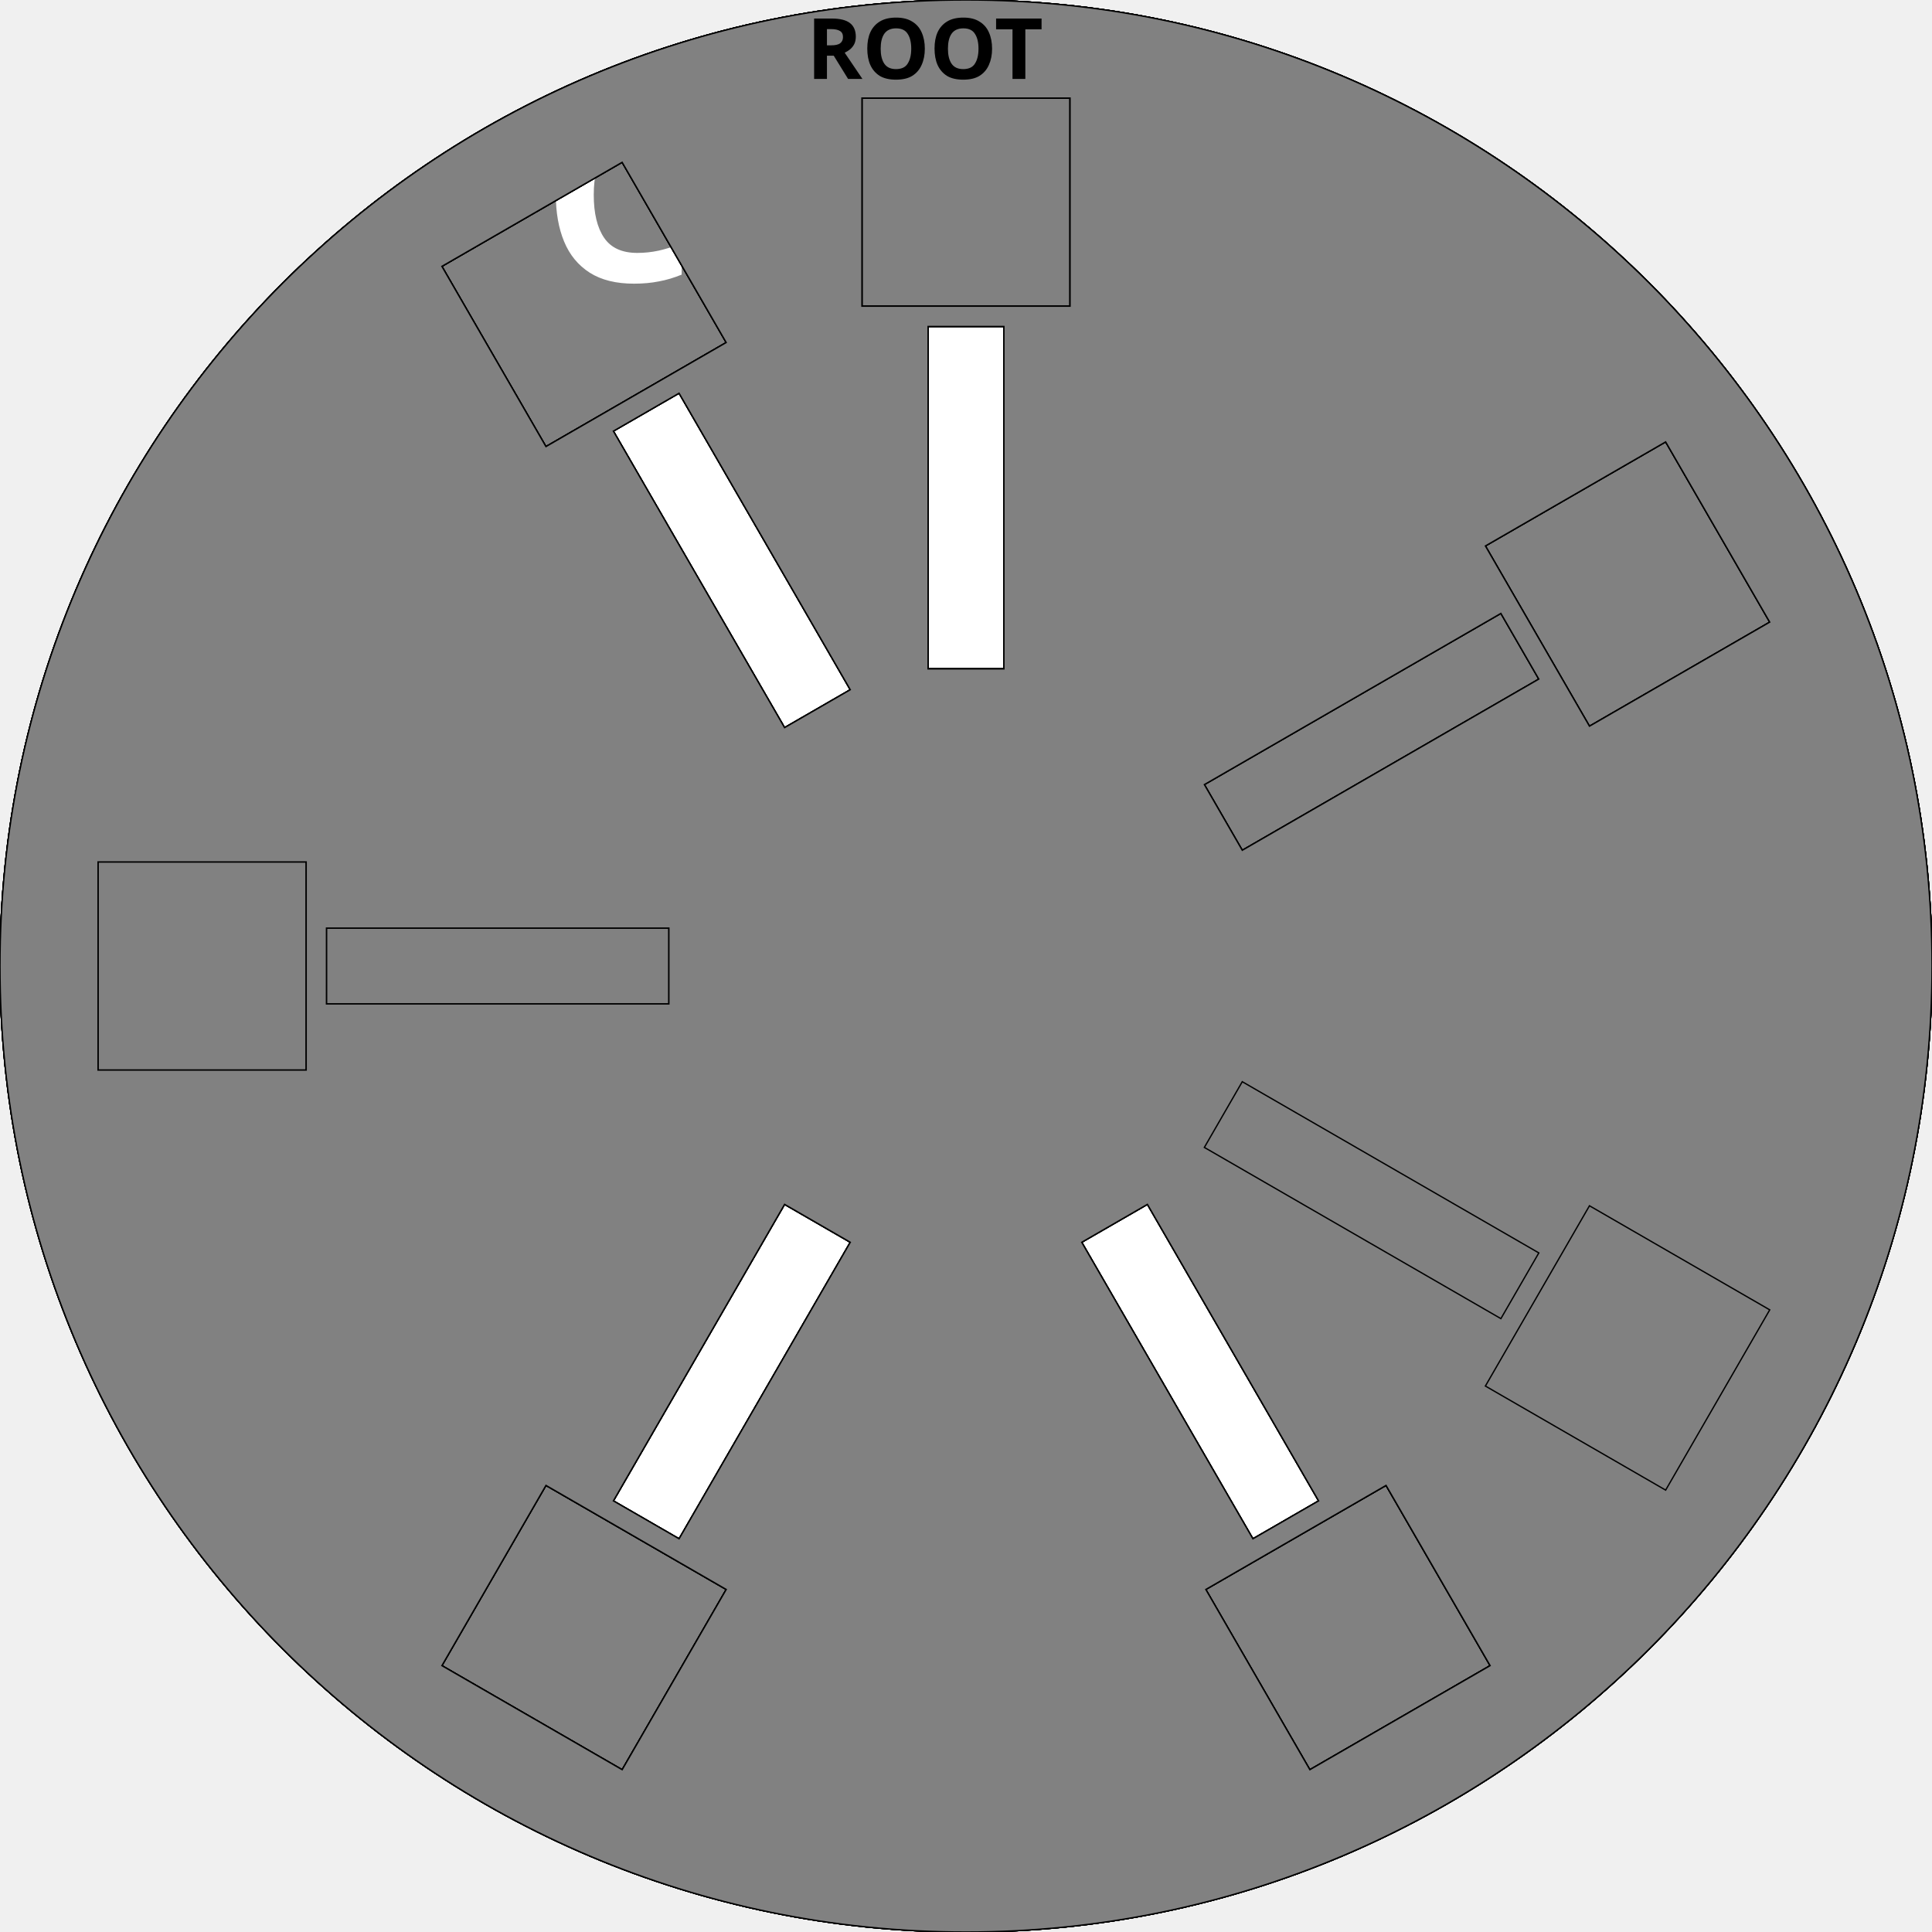
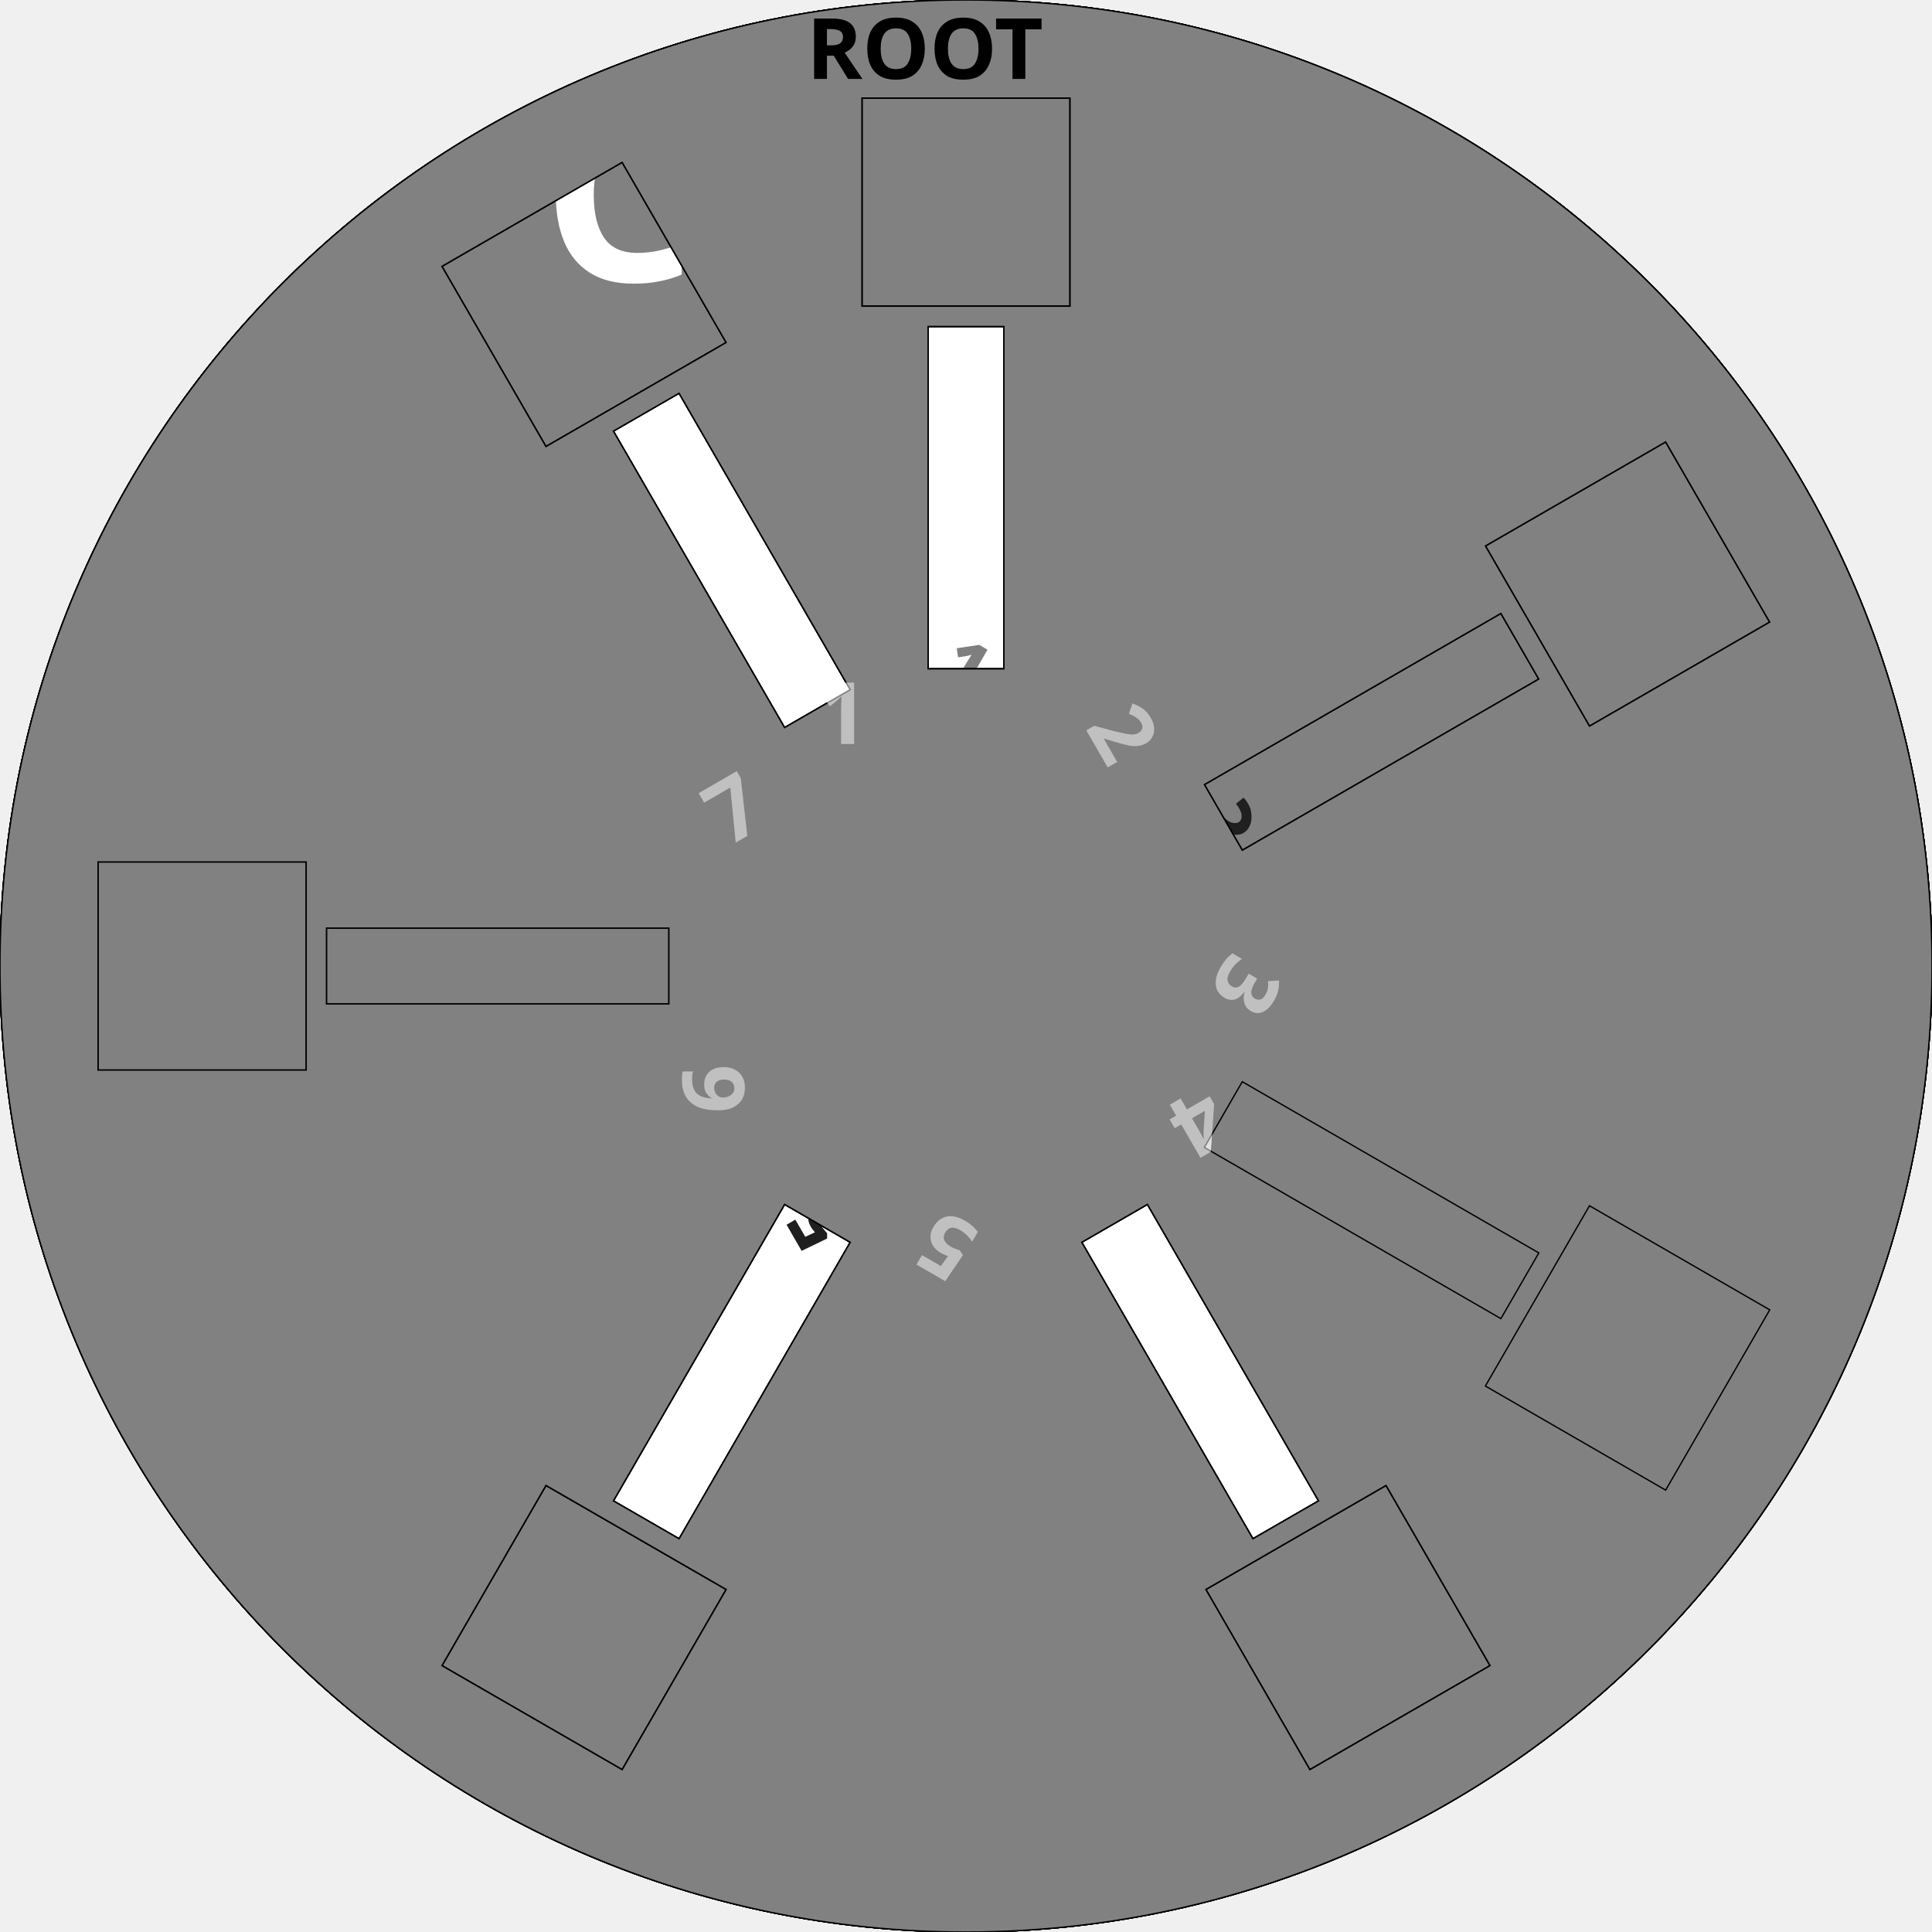
<svg xmlns="http://www.w3.org/2000/svg" width="158.75mm" height="158.75mm" viewBox="0 0 160 160" version="1.1" id="svg1">
  <defs id="defs1" />
  <g id="noteCircle" transform="translate(80, 80)" style="display:inline">
    <g id="noteCircle_base" style="display:inline">
      <circle id="circle1" cx="0" cy="0" r="80" style="fill:#818181;fill-opacity:1;stroke:#000000;stroke-width:0.11" />
      <g id="note_names">
        <g id="note1">
          <rect style="fill:#ffffff;fill-opacity:1;stroke:#ffffff;stroke-width:0.1;stroke-opacity:1" id="rect1" width="6.283" height="28.358" x="-3.142" y="-52.964" />
          <text xml:space="preserve" style="font-weight:bold;font-size:20px;line-height:10px;font-family:'Book Antiqua';text-align:center;text-anchor:middle;opacity:1;fill:#ffffff;fill-opacity:1;stroke-width:0.3" x="-0.118" y="-56.714" id="text1">
            <tspan id="tspan3" style="font-style:normal;font-variant:normal;font-weight:bold;font-stretch:normal;font-size:20.161px;font-family:'Book Antiqua';-inkscape-font-specification:'Book Antiqua, Bold';font-variant-ligatures:none;font-variant-caps:normal;font-variant-numeric:normal;font-variant-east-asian:normal;fill:#ffffff;fill-opacity:1;stroke-width:0.265;stroke-dasharray:none" x="-0.118" y="-56.714">C</tspan>
          </text>
        </g>
        <g id="note2" transform="rotate(30)">
          <rect style="fill:#000000;fill-opacity:1;stroke:#000000;stroke-width:0.1;stroke-opacity:1" id="rect2" width="6.283" height="28.358" x="-3.142" y="-52.964" />
          <text xml:space="preserve" style="font-weight:bold;font-size:8.5px;line-height:10px;font-family:'Book Antiqua';text-align:center;text-anchor:middle;opacity:1;fill:#000000;fill-opacity:1;stroke-width:0.3" x="0.461" y="-65.768" id="text2">
            <tspan id="tspan31" x="0.461" y="-65.768">C♯</tspan>
            <tspan id="tspan30" x="0.461" y="-55.255">D♭</tspan>
          </text>
        </g>
        <g id="note3" transform="rotate(60)">
          <rect style="fill:#ffffff;fill-opacity:1;stroke:#ffffff;stroke-width:0.1;stroke-opacity:1" id="rect3" width="6.283" height="28.358" x="-3.142" y="-52.964" />
          <text xml:space="preserve" style="font-weight:bold;font-size:20px;line-height:10px;font-family:'Book Antiqua';text-align:center;text-anchor:middle;opacity:1;fill:#ffffff;fill-opacity:1;stroke-width:0.3" x="-0.118" y="-56.714" id="text3">
            <tspan id="tspan33" style="font-style:normal;font-variant:normal;font-weight:bold;font-stretch:normal;font-size:20.161px;font-family:'Book Antiqua';-inkscape-font-specification:'Book Antiqua, Bold';font-variant-ligatures:none;font-variant-caps:normal;font-variant-numeric:normal;font-variant-east-asian:normal;fill:#ffffff;fill-opacity:1;stroke-width:0.265;stroke-dasharray:none" x="-0.118" y="-56.714">D</tspan>
          </text>
        </g>
        <g id="note4" transform="rotate(90)">
          <rect style="fill:#000000;fill-opacity:1;stroke:#000000;stroke-width:0.1;stroke-opacity:1" id="rect4" width="6.283" height="28.358" x="-3.142" y="-52.964" />
          <text xml:space="preserve" style="font-weight:bold;font-size:8.5px;line-height:10px;font-family:'Book Antiqua';text-align:center;text-anchor:middle;opacity:1;fill:#000000;fill-opacity:1;stroke-width:0.3" x="0.461" y="-65.768" id="text4">
            <tspan id="tspan34" x="0.461" y="-65.768">D♯</tspan>
            <tspan id="tspan35" x="0.461" y="-55.255">E♭</tspan>
          </text>
        </g>
        <g id="note5" transform="rotate(120)">
          <rect style="fill:#ffffff;fill-opacity:1;stroke:#ffffff;stroke-width:0.1;stroke-opacity:1" id="rect5" width="6.283" height="28.358" x="-3.142" y="-52.964" />
          <text xml:space="preserve" style="font-weight:bold;font-size:20px;line-height:10px;font-family:'Book Antiqua';text-align:center;text-anchor:middle;opacity:1;fill:#ffffff;fill-opacity:1;stroke-width:0.3" x="-0.118" y="-56.714" id="text5">
            <tspan id="tspan37" style="font-style:normal;font-variant:normal;font-weight:bold;font-stretch:normal;font-size:20.161px;font-family:'Book Antiqua';-inkscape-font-specification:'Book Antiqua, Bold';font-variant-ligatures:none;font-variant-caps:normal;font-variant-numeric:normal;font-variant-east-asian:normal;fill:#ffffff;fill-opacity:1;stroke-width:0.265;stroke-dasharray:none" x="-0.118" y="-56.714">E</tspan>
          </text>
        </g>
        <g id="note6" transform="rotate(150)">
          <rect style="fill:#ffffff;fill-opacity:1;stroke:#ffffff;stroke-width:0.1;stroke-opacity:1" id="rect6" width="6.283" height="28.358" x="-3.142" y="-52.964" />
          <text xml:space="preserve" style="font-weight:bold;font-size:20px;line-height:10px;font-family:'Book Antiqua';text-align:center;text-anchor:middle;opacity:1;fill:#ffffff;fill-opacity:1;stroke-width:0.3" x="-0.118" y="-56.714" id="text6">
            <tspan id="tspan48" x="-0.118" y="-56.714">F</tspan>
          </text>
        </g>
        <g id="note7" transform="scale(-1)">
          <rect style="fill:#000000;fill-opacity:1;stroke:#000000;stroke-width:0.1;stroke-opacity:1" id="rect7" width="6.283" height="28.358" x="-3.142" y="-52.964" />
          <text xml:space="preserve" style="font-weight:bold;font-size:8.5px;line-height:10px;font-family:'Book Antiqua';text-align:center;text-anchor:middle;opacity:1;fill:#000000;fill-opacity:1;stroke-width:0.3" x="0.461" y="-65.768" id="text7">
            <tspan id="tspan38" x="0.461" y="-65.768">F♯</tspan>
            <tspan id="tspan39" x="0.461" y="-55.255">G♭</tspan>
          </text>
        </g>
        <g id="note8" transform="rotate(-150)">
          <rect style="fill:#ffffff;fill-opacity:1;stroke:#ffffff;stroke-width:0.1;stroke-opacity:1" id="rect8" width="6.283" height="28.358" x="-3.142" y="-52.964" />
          <text xml:space="preserve" style="font-weight:bold;font-size:20px;line-height:10px;font-family:'Book Antiqua';text-align:center;text-anchor:middle;opacity:1;fill:#ffffff;fill-opacity:1;stroke-width:0.3" x="-0.118" y="-56.714" id="text8">
            <tspan id="tspan41" style="font-style:normal;font-variant:normal;font-weight:bold;font-stretch:normal;font-size:20.161px;font-family:'Book Antiqua';-inkscape-font-specification:'Book Antiqua, Bold';font-variant-ligatures:none;font-variant-caps:normal;font-variant-numeric:normal;font-variant-east-asian:normal;fill:#ffffff;fill-opacity:1;stroke-width:0.265;stroke-dasharray:none" x="-0.118" y="-56.714">G</tspan>
          </text>
        </g>
        <g id="note9" transform="rotate(-120)">
          <rect style="fill:#000000;fill-opacity:1;stroke:#000000;stroke-width:0.1;stroke-opacity:1" id="rect9" width="6.283" height="28.358" x="-3.142" y="-52.964" />
          <text xml:space="preserve" style="font-weight:bold;font-size:8.5px;line-height:10px;font-family:'Book Antiqua';text-align:center;text-anchor:middle;opacity:1;fill:#000000;fill-opacity:1;stroke-width:0.3" x="0.461" y="-65.768" id="text9">
            <tspan id="tspan42" x="0.461" y="-65.768">G♯</tspan>
            <tspan id="tspan43" x="0.461" y="-55.255">A♭</tspan>
          </text>
        </g>
        <g id="note10" transform="rotate(-90)">
          <rect style="fill:#ffffff;fill-opacity:1;stroke:#ffffff;stroke-width:0.1;stroke-opacity:1" id="rect10" width="6.283" height="28.358" x="-3.142" y="-52.964" />
          <text xml:space="preserve" style="font-weight:bold;font-size:20px;line-height:10px;font-family:'Book Antiqua';text-align:center;text-anchor:middle;opacity:1;fill:#ffffff;fill-opacity:1;stroke-width:0.3" x="-0.118" y="-56.714" id="text10">
            <tspan id="tspan44" style="font-style:normal;font-variant:normal;font-weight:bold;font-stretch:normal;font-size:20.161px;font-family:'Book Antiqua';-inkscape-font-specification:'Book Antiqua, Bold';font-variant-ligatures:none;font-variant-caps:normal;font-variant-numeric:normal;font-variant-east-asian:normal;fill:#ffffff;fill-opacity:1;stroke-width:0.265;stroke-dasharray:none" x="-0.118" y="-56.714">A</tspan>
          </text>
        </g>
        <g id="note11" transform="rotate(-60)">
          <rect style="fill:#000000;fill-opacity:1;stroke:#000000;stroke-width:0.1;stroke-opacity:1" id="rect11" width="6.283" height="28.358" x="-3.142" y="-52.964" />
          <text xml:space="preserve" style="font-weight:bold;font-size:8.5px;line-height:10px;font-family:'Book Antiqua';text-align:center;text-anchor:middle;opacity:1;fill:#000000;fill-opacity:1;stroke-width:0.3" x="0.461" y="-65.768" id="text11">
            <tspan id="tspan45" x="0.461" y="-65.768">A♯</tspan>
            <tspan id="tspan46" x="0.461" y="-55.255">B♭</tspan>
          </text>
        </g>
        <g id="note12" transform="rotate(-30)" style="mix-blend-mode:normal">
          <rect style="fill:#ffffff;fill-opacity:1;stroke:#ffffff;stroke-width:0.1;stroke-opacity:1" id="rect12" width="6.283" height="28.358" x="-3.142" y="-52.964" />
          <text xml:space="preserve" style="font-weight:bold;font-size:20px;line-height:10px;font-family:'Book Antiqua';text-align:center;text-anchor:middle;opacity:1;fill:#ffffff;fill-opacity:1;stroke-width:0.3" x="-0.118" y="-56.714" id="text12">
            <tspan id="tspan47" style="font-style:normal;font-variant:normal;font-weight:bold;font-stretch:normal;font-size:20.161px;font-family:'Book Antiqua';-inkscape-font-specification:'Book Antiqua, Bold';font-variant-ligatures:none;font-variant-caps:normal;font-variant-numeric:normal;font-variant-east-asian:normal;fill:#ffffff;fill-opacity:1;stroke-width:0.265;stroke-dasharray:none" x="-0.118" y="-56.714">B</tspan>
          </text>
        </g>
      </g>
    </g>
    <g id="allModes" style="display:inline">
-       <path id="doubleHarmonic" style="display:inline;fill:#818181;fill-opacity:1;stroke:#000000;stroke-width:0.11" d="M 0,-80 A 80,80 0 0 0 -80,0 80,80 0 0 0 0,80 80,80 0 0 0 80,0 80,80 0 0 0 0,-80 Z m -8.62,8.117 h 17.239 v 17.239 h -17.239 z m 37.096,5.321 14.93,8.62 -8.62,14.929 -14.929,-8.62 z m -56.953,5.16e-4 8.619,14.929 -14.929,8.62 -8.62,-14.93 z m 25.335,13.598 h 6.283 v 28.357 h -6.283 z m -20.62,5.525 14.179,24.559 -5.442,3.141 -14.179,-24.558 z m 47.523,0 5.442,3.142 -14.179,24.558 -5.442,-3.141 z m -46.642,57.021 3.141,5.442 -24.558,14.179 -3.142,-5.442 z m 45.761,0 24.559,14.179 -3.142,5.442 -24.558,-14.179 z m -37.904,10.156 5.442,3.141 -14.179,24.559 -5.442,-3.142 z m 30.048,0 14.179,24.558 L 23.761,47.439 9.582,22.88 Z M 51.633,19.856 66.562,28.476 57.942,43.405 43.013,34.786 Z m -103.264,10e-4 8.62,14.929 -14.929,8.62 -8.62,-14.929 z m 16.846,23.155 14.929,8.62 -8.619,14.929 -14.93,-8.619 z m 69.572,0 8.62,14.929 -14.93,8.62 -8.619,-14.929 z" />
-       <path id="harmonicMajor" style="display:inline;fill:#818181;fill-opacity:1;stroke:#000000;stroke-width:0.11" d="M 0,-80 A 80,80 0 0 0 -80,0 80,80 0 0 0 0,80 80,80 0 0 0 80,0 80,80 0 0 0 0,-80 Z m -8.62,8.117 h 17.239 v 17.239 h -17.239 z m -19.857,5.321 8.619,14.929 -14.929,8.62 -8.62,-14.93 z m 25.335,13.598 h 6.283 v 28.357 h -6.283 z m -20.62,5.525 14.179,24.559 -5.442,3.141 -14.179,-24.558 z m 81.704,4.032 8.62,14.929 -14.929,8.62 -8.62,-14.929 z m -13.645,14.204 3.142,5.442 -24.559,14.179 -3.141,-5.442 z m -67.177,38.785 3.141,5.442 -24.558,14.179 -3.142,-5.442 z m 45.761,0 24.559,14.179 -3.142,5.442 -24.558,-14.179 z m -37.904,10.156 5.442,3.141 -14.179,24.559 -5.442,-3.142 z m 30.048,0 14.179,24.558 L 23.761,47.439 9.582,22.88 Z M 51.633,19.856 66.562,28.476 57.942,43.405 43.013,34.786 Z m -103.264,10e-4 8.62,14.929 -14.929,8.62 -8.62,-14.929 z m 16.846,23.155 14.929,8.62 -8.619,14.929 -14.93,-8.619 z m 69.572,0 8.62,14.929 -14.93,8.62 -8.619,-14.929 z" />
-       <path id="harmonicMinor" style="display:inline;fill:#818181;fill-opacity:1;stroke:#000000;stroke-width:0.11" d="M 0,-80 A 80,80 0 0 0 -80,0 80,80 0 0 0 0,80 80,80 0 0 0 80,0 80,80 0 0 0 0,-80 Z m -8.62,8.117 h 17.239 v 17.239 h -17.239 z m -19.857,5.321 8.619,14.929 -14.929,8.62 -8.62,-14.93 z m 25.335,13.598 h 6.283 v 28.357 h -6.283 z m -20.62,5.525 14.179,24.559 -5.442,3.141 -14.179,-24.558 z m 81.704,4.032 8.62,14.929 -14.929,8.62 -8.62,-14.929 z m -13.645,14.204 3.142,5.442 -24.559,14.179 -3.141,-5.442 z M 54.643,-8.62 H 71.882 V 8.619 H 54.643 Z M 24.606,-3.141 H 52.964 V 3.141 H 24.606 Z m -47.487,12.724 3.141,5.442 -24.558,14.179 -3.142,-5.442 z m 7.856,10.156 5.442,3.141 -14.179,24.559 -5.442,-3.142 z m 30.048,0 14.179,24.558 L 23.761,47.439 9.582,22.88 Z m -66.656,0.118 8.62,14.929 -14.929,8.62 -8.62,-14.929 z m 16.846,23.155 14.929,8.62 -8.619,14.929 -14.93,-8.619 z m 69.572,0 8.62,14.929 -14.93,8.62 -8.619,-14.929 z" />
-       <path id="melodicMinor" style="display:inline;fill:#818181;fill-opacity:1;stroke:#000000;stroke-width:0.11" d="M 0,-80 A 80,80 0 0 0 -80,0 80,80 0 0 0 0,80 80,80 0 0 0 80,0 80,80 0 0 0 0,-80 Z m -8.62,8.117 h 17.239 v 17.239 h -17.239 z m -19.857,5.321 8.619,14.929 -14.929,8.62 -8.62,-14.93 z m 25.335,13.598 h 6.283 v 28.357 h -6.283 z m -20.62,5.525 14.179,24.559 -5.442,3.141 -14.179,-24.558 z m 81.704,4.032 8.62,14.929 -14.929,8.62 -8.62,-14.929 z m -13.645,14.204 3.142,5.442 -24.559,14.179 -3.141,-5.442 z M 54.643,-8.62 H 71.882 V 8.619 H 54.643 Z m -126.526,0.001 h 17.239 V 8.62 h -17.239 z m 18.919,5.478 h 28.357 v 6.283 h -28.357 z m 77.57,0 H 52.964 V 3.141 H 24.606 Z m -39.63,22.88 5.442,3.141 -14.179,24.559 -5.442,-3.142 z m 30.048,0 14.179,24.558 L 23.761,47.439 9.582,22.88 Z m -49.81,23.274 14.929,8.62 -8.619,14.929 -14.93,-8.619 z m 69.572,0 8.62,14.929 -14.93,8.62 -8.619,-14.929 z" />
-       <path id="major" style="display:inline;fill:#818181;fill-opacity:1;stroke:#000000;stroke-width:0.11" d="M 0,-80 A 80,80 0 0 0 -80,0 80,80 0 0 0 0,80 80,80 0 0 0 80,0 80,80 0 0 0 0,-80 Z m -8.62,8.117 h 17.239 v 17.239 h -17.239 z m -19.857,5.321 8.619,14.929 -14.929,8.62 -8.62,-14.93 z m 25.335,13.598 h 6.283 v 28.357 h -6.283 z m -20.62,5.525 14.179,24.559 -5.442,3.141 -14.179,-24.558 z m 81.704,4.032 8.62,14.929 -14.929,8.62 -8.62,-14.929 z m -13.645,14.204 3.142,5.442 -24.559,14.179 -3.141,-5.442 z M -71.882,-8.619 h 17.239 V 8.62 h -17.239 z m 18.919,5.478 H -24.606 V 3.141 H -52.964 Z M 22.88,9.582 47.439,23.761 44.297,29.203 19.739,15.024 Z m -37.904,10.156 5.442,3.141 -14.179,24.559 -5.442,-3.142 z m 30.048,0 14.179,24.558 L 23.761,47.439 9.582,22.88 Z M 51.633,19.856 66.562,28.476 57.942,43.405 43.013,34.786 Z m -86.418,23.156 14.929,8.62 -8.619,14.929 -14.93,-8.619 z m 69.572,0 8.62,14.929 -14.93,8.62 -8.619,-14.929 z" />
+       <g id="doubleHarmonic" style="display:inline">
+         <path id="doubleHarmonicCircle" style="display:inline;fill:#818181;fill-opacity:1;stroke:#000000;stroke-width:0.11" d="M 0,-80 A 80,80 0 0 0 -80,0 80,80 0 0 0 0,80 80,80 0 0 0 80,0 80,80 0 0 0 0,-80 Z m -8.62,8.117 h 17.239 v 17.239 h -17.239 z m 37.096,5.321 14.93,8.62 -8.62,14.929 -14.929,-8.62 z m -56.953,5.16e-4 8.619,14.929 -14.929,8.62 -8.62,-14.93 z m 25.335,13.598 h 6.283 v 28.357 h -6.283 z m -20.62,5.525 14.179,24.559 -5.442,3.141 -14.179,-24.558 z m 47.523,0 5.442,3.142 -14.179,24.558 -5.442,-3.141 z m -46.642,57.021 3.141,5.442 -24.558,14.179 -3.142,-5.442 z m 45.761,0 24.559,14.179 -3.142,5.442 -24.558,-14.179 z m -37.904,10.156 5.442,3.141 -14.179,24.559 -5.442,-3.142 z m 30.048,0 14.179,24.558 L 23.761,47.439 9.582,22.88 Z M 51.633,19.856 66.562,28.476 57.942,43.405 43.013,34.786 Z m -103.264,10e-4 8.62,14.929 -14.929,8.62 -8.62,-14.929 z m 16.846,23.155 14.929,8.62 -8.619,14.929 -14.93,-8.619 z m 69.572,0 8.62,14.929 -14.93,8.62 -8.619,-14.929 z" />
+         <g id="doubleHarmonicIntervals" style="display:inline;opacity:0.5">
+           <text xml:space="preserve" style="font-weight:bold;font-size:7.111px;line-height:1.25;font-family:'Book Antiqua';-inkscape-font-specification:'Book Antiqua, Bold';font-variant-ligatures:none;text-align:center;text-anchor:middle;display:inline;fill:#ffffff;fill-opacity:1;stroke-width:0.267" x="0" y="-18.386" id="text77">
+             <tspan style="font-size:7.111px;fill:#ffffff;fill-opacity:1;stroke-width:0.267" x="0" y="-18.386" id="tspan77">1</tspan>
+           </text>
+           <text xml:space="preserve" style="font-weight:bold;font-size:7.111px;line-height:1.25;font-family:'Book Antiqua';-inkscape-font-specification:'Book Antiqua, Bold';font-variant-ligatures:none;text-align:center;text-anchor:middle;display:inline;fill:#ffffff;fill-opacity:1;stroke-width:0.267" x="0" y="-18.386" id="text79" transform="rotate(150)">
+             <tspan style="font-size:7.111px;fill:#ffffff;fill-opacity:1;stroke-width:0.267" x="0" y="-18.386" id="tspan79">4</tspan>
+           </text>
+           <text xml:space="preserve" style="font-weight:bold;font-size:7.111px;line-height:1.25;font-family:'Book Antiqua';-inkscape-font-specification:'Book Antiqua, Bold';font-variant-ligatures:none;text-align:center;text-anchor:middle;display:inline;fill:#ffffff;fill-opacity:1;stroke-width:0.267" x="0" y="-18.386" id="text80" transform="rotate(-150)">
+             <tspan style="font-size:7.111px;fill:#ffffff;fill-opacity:1;stroke-width:0.267" x="0" y="-18.386" id="tspan80">5</tspan>
+           </text>
+           <text xml:space="preserve" style="font-weight:bold;font-size:7.111px;line-height:1.25;font-family:'Book Antiqua';-inkscape-font-specification:'Book Antiqua, Bold';font-variant-ligatures:none;text-align:center;text-anchor:middle;display:inline;fill:#ffffff;fill-opacity:1;stroke-width:0.267" x="0" y="-18.386" id="text81" transform="rotate(-30)">
+             <tspan style="font-size:7.111px;fill:#ffffff;fill-opacity:1;stroke-width:0.267" x="0" y="-18.386" id="tspan81">7</tspan>
+           </text>
+           <text xml:space="preserve" style="font-weight:bold;font-size:6.4px;line-height:1;font-family:'Book Antiqua';-inkscape-font-specification:'Book Antiqua, Bold';font-variant-ligatures:none;text-align:center;text-anchor:middle;display:inline;fill:#000000;fill-opacity:1;stroke-width:0.267" x="0" y="-19" id="text83" transform="rotate(-120)">
+             <tspan style="font-size:6.4px;line-height:1;fill:#000000;fill-opacity:1;stroke-width:0.267" x="0" y="-19" id="tspan82">5♯</tspan>
+             <tspan style="font-size:6.4px;line-height:1;fill:#000000;fill-opacity:1;stroke-width:0.267" x="4.1094609e-08" y="-12.214" id="tspan83">♭6</tspan>
+           </text>
+           <text xml:space="preserve" style="font-weight:bold;font-size:7.111px;line-height:1.25;font-family:'Book Antiqua';-inkscape-font-specification:'Book Antiqua, Bold';font-variant-ligatures:none;text-align:center;text-anchor:middle;display:inline;fill:#ffffff;fill-opacity:1;stroke-width:0.267" x="0" y="-18.386" id="text84" transform="rotate(120)">
+             <tspan style="font-size:7.111px;fill:#ffffff;fill-opacity:1;stroke-width:0.267" x="0" y="-18.386" id="tspan84">3</tspan>
+           </text>
+           <text xml:space="preserve" style="font-weight:bold;font-size:6.4px;line-height:1;font-family:'Book Antiqua';-inkscape-font-specification:'Book Antiqua, Bold';font-variant-ligatures:none;text-align:center;text-anchor:middle;display:inline;fill:#000000;fill-opacity:1;stroke-width:0.267" x="0" y="-19" id="text87" transform="rotate(30)">
+             <tspan style="font-size:6.4px;line-height:1;fill:#000000;fill-opacity:1;stroke-width:0.267" x="0" y="-19" id="tspan86">1♯</tspan>
+             <tspan style="font-size:6.4px;line-height:1;fill:#000000;fill-opacity:1;stroke-width:0.267" x="4.1094609e-08" y="-12.214" id="tspan87">♭2</tspan>
+           </text>
+         </g>
+       </g>
+       <g id="harmonicMajor" style="display:inline">
+         <path id="harmonicMajorCircle" style="display:inline;fill:#818181;fill-opacity:1;stroke:#000000;stroke-width:0.11" d="M 0,-80 A 80,80 0 0 0 -80,0 80,80 0 0 0 0,80 80,80 0 0 0 80,0 80,80 0 0 0 0,-80 Z m -8.62,8.117 h 17.239 v 17.239 h -17.239 z m -19.857,5.321 8.619,14.929 -14.929,8.62 -8.62,-14.93 z m 25.335,13.598 h 6.283 v 28.357 h -6.283 z m -20.62,5.525 14.179,24.559 -5.442,3.141 -14.179,-24.558 z m 81.704,4.032 8.62,14.929 -14.929,8.62 -8.62,-14.929 z m -13.645,14.204 3.142,5.442 -24.559,14.179 -3.141,-5.442 z m -67.177,38.785 3.141,5.442 -24.558,14.179 -3.142,-5.442 z m 45.761,0 24.559,14.179 -3.142,5.442 -24.558,-14.179 z m -37.904,10.156 5.442,3.141 -14.179,24.559 -5.442,-3.142 z m 30.048,0 14.179,24.558 L 23.761,47.439 9.582,22.88 Z M 51.633,19.856 66.562,28.476 57.942,43.405 43.013,34.786 Z m -103.264,10e-4 8.62,14.929 -14.929,8.62 -8.62,-14.929 z m 16.846,23.155 14.929,8.62 -8.619,14.929 -14.93,-8.619 z m 69.572,0 8.62,14.929 -14.93,8.62 -8.619,-14.929 z" />
+         <g id="harmonicMajorIntervals" style="display:inline;opacity:0.5">
+           <text xml:space="preserve" style="font-weight:bold;font-size:7.111px;line-height:1.25;font-family:'Book Antiqua';-inkscape-font-specification:'Book Antiqua, Bold';font-variant-ligatures:none;text-align:center;text-anchor:middle;display:inline;fill:#ffffff;fill-opacity:1;stroke-width:0.267" x="0" y="-18.386" id="text67">
+             <tspan style="font-size:7.111px;fill:#ffffff;fill-opacity:1;stroke-width:0.267" x="0" y="-18.386" id="tspan67">1</tspan>
+           </text>
+           <text xml:space="preserve" style="font-weight:bold;font-size:7.111px;line-height:1.25;font-family:'Book Antiqua';-inkscape-font-specification:'Book Antiqua, Bold';font-variant-ligatures:none;text-align:center;text-anchor:middle;display:inline;fill:#ffffff;fill-opacity:1;stroke-width:0.267" x="0" y="-18.386" id="text68" transform="rotate(60)">
+             <tspan style="font-size:7.111px;fill:#ffffff;fill-opacity:1;stroke-width:0.267" x="0" y="-18.386" id="tspan68">2</tspan>
+           </text>
+           <text xml:space="preserve" style="font-weight:bold;font-size:7.111px;line-height:1.25;font-family:'Book Antiqua';-inkscape-font-specification:'Book Antiqua, Bold';font-variant-ligatures:none;text-align:center;text-anchor:middle;display:inline;fill:#ffffff;fill-opacity:1;stroke-width:0.267" x="0" y="-18.386" id="text71" transform="rotate(150)">
+             <tspan style="font-size:7.111px;fill:#ffffff;fill-opacity:1;stroke-width:0.267" x="0" y="-18.386" id="tspan71">4</tspan>
+           </text>
+           <text xml:space="preserve" style="font-weight:bold;font-size:7.111px;line-height:1.25;font-family:'Book Antiqua';-inkscape-font-specification:'Book Antiqua, Bold';font-variant-ligatures:none;text-align:center;text-anchor:middle;display:inline;fill:#ffffff;fill-opacity:1;stroke-width:0.267" x="0" y="-18.386" id="text72" transform="rotate(-150)">
+             <tspan style="font-size:7.111px;fill:#ffffff;fill-opacity:1;stroke-width:0.267" x="0" y="-18.386" id="tspan72">5</tspan>
+           </text>
+           <text xml:space="preserve" style="font-weight:bold;font-size:7.111px;line-height:1.25;font-family:'Book Antiqua';-inkscape-font-specification:'Book Antiqua, Bold';font-variant-ligatures:none;text-align:center;text-anchor:middle;display:inline;fill:#ffffff;fill-opacity:1;stroke-width:0.267" x="0" y="-18.386" id="text73" transform="rotate(-30)">
+             <tspan style="font-size:7.111px;fill:#ffffff;fill-opacity:1;stroke-width:0.267" x="0" y="-18.386" id="tspan73">7</tspan>
+           </text>
+           <text xml:space="preserve" style="font-weight:bold;font-size:6.4px;line-height:1;font-family:'Book Antiqua';-inkscape-font-specification:'Book Antiqua, Bold';font-variant-ligatures:none;text-align:center;text-anchor:middle;display:inline;fill:#000000;fill-opacity:1;stroke-width:0.267" x="0" y="-19" id="text75" transform="rotate(-120)">
+             <tspan style="font-size:6.4px;line-height:1;fill:#000000;fill-opacity:1;stroke-width:0.267" x="0" y="-19" id="tspan74">5♯</tspan>
+             <tspan style="font-size:6.4px;line-height:1;fill:#000000;fill-opacity:1;stroke-width:0.267" x="4.1094609e-08" y="-12.214" id="tspan75">♭6</tspan>
+           </text>
+           <text xml:space="preserve" style="font-weight:bold;font-size:7.111px;line-height:1.25;font-family:'Book Antiqua';-inkscape-font-specification:'Book Antiqua, Bold';font-variant-ligatures:none;text-align:center;text-anchor:middle;display:inline;fill:#ffffff;fill-opacity:1;stroke-width:0.267" x="0" y="-18.386" id="text76" transform="rotate(120)">
+             <tspan style="font-size:7.111px;fill:#ffffff;fill-opacity:1;stroke-width:0.267" x="0" y="-18.386" id="tspan76">3</tspan>
+           </text>
+         </g>
+       </g>
+       <g id="harmonicMinor" style="display:inline">
+         <path id="harmonicMinorCircle" style="display:inline;fill:#818181;fill-opacity:1;stroke:#000000;stroke-width:0.11" d="M 0,-80 A 80,80 0 0 0 -80,0 80,80 0 0 0 0,80 80,80 0 0 0 80,0 80,80 0 0 0 0,-80 Z m -8.62,8.117 h 17.239 v 17.239 h -17.239 z m -19.857,5.321 8.619,14.929 -14.929,8.62 -8.62,-14.93 z m 25.335,13.598 h 6.283 v 28.357 h -6.283 z m -20.62,5.525 14.179,24.559 -5.442,3.141 -14.179,-24.558 z m 81.704,4.032 8.62,14.929 -14.929,8.62 -8.62,-14.929 z m -13.645,14.204 3.142,5.442 -24.559,14.179 -3.141,-5.442 z M 54.643,-8.62 H 71.882 V 8.619 H 54.643 Z M 24.606,-3.141 H 52.964 V 3.141 H 24.606 Z m -47.487,12.724 3.141,5.442 -24.558,14.179 -3.142,-5.442 z m 7.856,10.156 5.442,3.141 -14.179,24.559 -5.442,-3.142 z m 30.048,0 14.179,24.558 L 23.761,47.439 9.582,22.88 Z m -66.656,0.118 8.62,14.929 -14.929,8.62 -8.62,-14.929 z m 16.846,23.155 14.929,8.62 -8.619,14.929 -14.93,-8.619 z m 69.572,0 8.62,14.929 -14.93,8.62 -8.619,-14.929 z" />
+         <g id="harmonicMinorIntervals" style="opacity:0.5">
+           <text xml:space="preserve" style="font-weight:bold;font-size:7.111px;line-height:1.25;font-family:'Book Antiqua';-inkscape-font-specification:'Book Antiqua, Bold';font-variant-ligatures:none;text-align:center;text-anchor:middle;display:inline;fill:#ffffff;fill-opacity:1;stroke-width:0.267" x="0" y="-18.386" id="text57">
+             <tspan style="font-size:7.111px;fill:#ffffff;fill-opacity:1;stroke-width:0.267" x="0" y="-18.386" id="tspan57">1</tspan>
+           </text>
+           <text xml:space="preserve" style="font-weight:bold;font-size:7.111px;line-height:1.25;font-family:'Book Antiqua';-inkscape-font-specification:'Book Antiqua, Bold';font-variant-ligatures:none;text-align:center;text-anchor:middle;display:inline;fill:#ffffff;fill-opacity:1;stroke-width:0.267" x="0" y="-18.386" id="text58" transform="rotate(60)">
+             <tspan style="font-size:7.111px;fill:#ffffff;fill-opacity:1;stroke-width:0.267" x="0" y="-18.386" id="tspan58">2</tspan>
+           </text>
+           <text xml:space="preserve" style="font-weight:bold;font-size:6.4px;line-height:1;font-family:'Book Antiqua';-inkscape-font-specification:'Book Antiqua, Bold';font-variant-ligatures:none;text-align:center;text-anchor:middle;display:inline;fill:#000000;fill-opacity:1;stroke-width:0.267" x="0" y="-19" id="text60" transform="rotate(90)">
+             <tspan style="font-size:6.4px;line-height:1;fill:#000000;fill-opacity:1;stroke-width:0.267" x="0" y="-19" id="tspan59">2♯</tspan>
+             <tspan style="font-size:6.4px;line-height:1;fill:#000000;fill-opacity:1;stroke-width:0.267" x="4.1094609e-08" y="-12.214" id="tspan60">♭3</tspan>
+           </text>
+           <text xml:space="preserve" style="font-weight:bold;font-size:7.111px;line-height:1.25;font-family:'Book Antiqua';-inkscape-font-specification:'Book Antiqua, Bold';font-variant-ligatures:none;text-align:center;text-anchor:middle;display:inline;fill:#ffffff;fill-opacity:1;stroke-width:0.267" x="0" y="-18.386" id="text61" transform="rotate(150)">
+             <tspan style="font-size:7.111px;fill:#ffffff;fill-opacity:1;stroke-width:0.267" x="0" y="-18.386" id="tspan61">4</tspan>
+           </text>
+           <text xml:space="preserve" style="font-weight:bold;font-size:7.111px;line-height:1.25;font-family:'Book Antiqua';-inkscape-font-specification:'Book Antiqua, Bold';font-variant-ligatures:none;text-align:center;text-anchor:middle;display:inline;fill:#ffffff;fill-opacity:1;stroke-width:0.267" x="0" y="-18.386" id="text62" transform="rotate(-150)">
+             <tspan style="font-size:7.111px;fill:#ffffff;fill-opacity:1;stroke-width:0.267" x="0" y="-18.386" id="tspan62">5</tspan>
+           </text>
+           <text xml:space="preserve" style="font-weight:bold;font-size:7.111px;line-height:1.25;font-family:'Book Antiqua';-inkscape-font-specification:'Book Antiqua, Bold';font-variant-ligatures:none;text-align:center;text-anchor:middle;display:inline;fill:#ffffff;fill-opacity:1;stroke-width:0.267" x="0" y="-18.386" id="text64" transform="rotate(-30)">
+             <tspan style="font-size:7.111px;fill:#ffffff;fill-opacity:1;stroke-width:0.267" x="0" y="-18.386" id="tspan64">7</tspan>
+           </text>
+           <text xml:space="preserve" style="font-weight:bold;font-size:6.4px;line-height:1;font-family:'Book Antiqua';-inkscape-font-specification:'Book Antiqua, Bold';font-variant-ligatures:none;text-align:center;text-anchor:middle;display:inline;fill:#000000;fill-opacity:1;stroke-width:0.267" x="0" y="-19" id="text66" transform="rotate(-120)">
+             <tspan style="font-size:6.4px;line-height:1;fill:#000000;fill-opacity:1;stroke-width:0.267" x="0" y="-19" id="tspan65">5♯</tspan>
+             <tspan style="font-size:6.4px;line-height:1;fill:#000000;fill-opacity:1;stroke-width:0.267" x="4.1094609e-08" y="-12.214" id="tspan66">♭6</tspan>
+           </text>
+         </g>
+       </g>
+       <g id="melodicMinor" style="display:inline">
+         <path id="melodicMinorCircle" style="display:inline;fill:#818181;fill-opacity:1;stroke:#000000;stroke-width:0.11" d="M 0,-80 A 80,80 0 0 0 -80,0 80,80 0 0 0 0,80 80,80 0 0 0 80,0 80,80 0 0 0 0,-80 Z m -8.62,8.117 h 17.239 v 17.239 h -17.239 z m -19.857,5.321 8.619,14.929 -14.929,8.62 -8.62,-14.93 z m 25.335,13.598 h 6.283 v 28.357 h -6.283 z m -20.62,5.525 14.179,24.559 -5.442,3.141 -14.179,-24.558 z m 81.704,4.032 8.62,14.929 -14.929,8.62 -8.62,-14.929 z m -13.645,14.204 3.142,5.442 -24.559,14.179 -3.141,-5.442 z M 54.643,-8.62 H 71.882 V 8.619 H 54.643 Z m -126.526,0.001 h 17.239 V 8.62 h -17.239 z m 18.919,5.478 h 28.357 v 6.283 h -28.357 z m 77.57,0 H 52.964 V 3.141 H 24.606 Z m -39.63,22.88 5.442,3.141 -14.179,24.559 -5.442,-3.142 z m 30.048,0 14.179,24.558 L 23.761,47.439 9.582,22.88 Z m -49.81,23.274 14.929,8.62 -8.619,14.929 -14.93,-8.619 z m 69.572,0 8.62,14.929 -14.93,8.62 -8.619,-14.929 z" />
+         <g id="melodicMinorIntervals" style="display:inline;opacity:0.5">
+           <text xml:space="preserve" style="font-weight:bold;font-size:7.111px;line-height:1.25;font-family:'Book Antiqua';-inkscape-font-specification:'Book Antiqua, Bold';font-variant-ligatures:none;text-align:center;text-anchor:middle;display:inline;fill:#ffffff;fill-opacity:1;stroke-width:0.267" x="0" y="-18.386" id="text29">
+             <tspan style="font-size:7.111px;fill:#ffffff;fill-opacity:1;stroke-width:0.267" x="0" y="-18.386" id="tspan29">1</tspan>
+           </text>
+           <text xml:space="preserve" style="font-weight:bold;font-size:7.111px;line-height:1.25;font-family:'Book Antiqua';-inkscape-font-specification:'Book Antiqua, Bold';font-variant-ligatures:none;text-align:center;text-anchor:middle;display:inline;fill:#ffffff;fill-opacity:1;stroke-width:0.267" x="0" y="-18.386" id="text32" transform="rotate(60)">
+             <tspan style="font-size:7.111px;fill:#ffffff;fill-opacity:1;stroke-width:0.267" x="0" y="-18.386" id="tspan32">2</tspan>
+           </text>
+           <text xml:space="preserve" style="font-weight:bold;font-size:6.4px;line-height:1;font-family:'Book Antiqua';-inkscape-font-specification:'Book Antiqua, Bold';font-variant-ligatures:none;text-align:center;text-anchor:middle;display:inline;fill:#000000;fill-opacity:1;stroke-width:0.267" x="0" y="-19" id="text36" transform="rotate(90)">
+             <tspan style="font-size:6.4px;line-height:1;fill:#000000;fill-opacity:1;stroke-width:0.267" x="0" y="-19" id="tspan55">2♯</tspan>
+             <tspan style="font-size:6.4px;line-height:1;fill:#000000;fill-opacity:1;stroke-width:0.267" x="4.1094609e-08" y="-12.214" id="tspan56">♭3</tspan>
+           </text>
+           <text xml:space="preserve" style="font-weight:bold;font-size:7.111px;line-height:1.25;font-family:'Book Antiqua';-inkscape-font-specification:'Book Antiqua, Bold';font-variant-ligatures:none;text-align:center;text-anchor:middle;display:inline;fill:#ffffff;fill-opacity:1;stroke-width:0.267" x="0" y="-18.386" id="text40" transform="rotate(150)">
+             <tspan style="font-size:7.111px;fill:#ffffff;fill-opacity:1;stroke-width:0.267" x="0" y="-18.386" id="tspan40">4</tspan>
+           </text>
+           <text xml:space="preserve" style="font-weight:bold;font-size:7.111px;line-height:1.25;font-family:'Book Antiqua';-inkscape-font-specification:'Book Antiqua, Bold';font-variant-ligatures:none;text-align:center;text-anchor:middle;display:inline;fill:#ffffff;fill-opacity:1;stroke-width:0.267" x="0" y="-18.386" id="text49" transform="rotate(-150)">
+             <tspan style="font-size:7.111px;fill:#ffffff;fill-opacity:1;stroke-width:0.267" x="0" y="-18.386" id="tspan49">5</tspan>
+           </text>
+           <text xml:space="preserve" style="font-weight:bold;font-size:7.111px;line-height:1.25;font-family:'Book Antiqua';-inkscape-font-specification:'Book Antiqua, Bold';font-variant-ligatures:none;text-align:center;text-anchor:middle;display:inline;fill:#ffffff;fill-opacity:1;stroke-width:0.267" x="0" y="-18.386" id="text50" transform="rotate(-90)">
+             <tspan style="font-size:7.111px;fill:#ffffff;fill-opacity:1;stroke-width:0.267" x="0" y="-18.386" id="tspan50">6</tspan>
+           </text>
+           <text xml:space="preserve" style="font-weight:bold;font-size:7.111px;line-height:1.25;font-family:'Book Antiqua';-inkscape-font-specification:'Book Antiqua, Bold';font-variant-ligatures:none;text-align:center;text-anchor:middle;display:inline;fill:#ffffff;fill-opacity:1;stroke-width:0.267" x="0" y="-18.386" id="text51" transform="rotate(-30)">
+             <tspan style="font-size:7.111px;fill:#ffffff;fill-opacity:1;stroke-width:0.267" x="0" y="-18.386" id="tspan51">7</tspan>
+           </text>
+         </g>
+       </g>
+       <g id="major" style="display:inline">
+         <path id="majorCircle" style="display:inline;fill:#818181;fill-opacity:1;stroke:#000000;stroke-width:0.11" d="M 0,-80 A 80,80 0 0 0 -80,0 80,80 0 0 0 0,80 80,80 0 0 0 80,0 80,80 0 0 0 0,-80 Z m -8.62,8.117 h 17.239 v 17.239 h -17.239 z m -19.857,5.321 8.619,14.929 -14.929,8.62 -8.62,-14.93 z m 25.335,13.598 h 6.283 v 28.357 h -6.283 z m -20.62,5.525 14.179,24.559 -5.442,3.141 -14.179,-24.558 z m 81.704,4.032 8.62,14.929 -14.929,8.62 -8.62,-14.929 z m -13.645,14.204 3.142,5.442 -24.559,14.179 -3.141,-5.442 z M -71.882,-8.619 h 17.239 V 8.62 h -17.239 z m 18.919,5.478 H -24.606 V 3.141 H -52.964 Z M 22.88,9.582 47.439,23.761 44.297,29.203 19.739,15.024 Z m -37.904,10.156 5.442,3.141 -14.179,24.559 -5.442,-3.142 z m 30.048,0 14.179,24.558 L 23.761,47.439 9.582,22.88 Z M 51.633,19.856 66.562,28.476 57.942,43.405 43.013,34.786 Z m -86.418,23.156 14.929,8.62 -8.619,14.929 -14.93,-8.619 z m 69.572,0 8.62,14.929 -14.93,8.62 -8.619,-14.929 z" />
+         <g id="majorIntervals" style="display:inline;opacity:0.5">
+           <text xml:space="preserve" style="font-weight:bold;font-size:7.111px;line-height:1.25;font-family:'Book Antiqua';-inkscape-font-specification:'Book Antiqua, Bold';font-variant-ligatures:none;text-align:center;text-anchor:middle;display:inline;fill:#ffffff;fill-opacity:1;stroke-width:0.267" x="0" y="-18.386" id="text13">
+             <tspan style="font-size:7.111px;fill:#ffffff;fill-opacity:1;stroke-width:0.267" x="0" y="-18.386" id="tspan13">1</tspan>
+           </text>
+           <text xml:space="preserve" style="font-weight:bold;font-size:7.111px;line-height:1.25;font-family:'Book Antiqua';-inkscape-font-specification:'Book Antiqua, Bold';font-variant-ligatures:none;text-align:center;text-anchor:middle;display:inline;fill:#ffffff;fill-opacity:1;stroke-width:0.267" x="0" y="-18.386" id="text17" transform="rotate(60)">
+             <tspan style="font-size:7.111px;fill:#ffffff;fill-opacity:1;stroke-width:0.267" x="0" y="-18.386" id="tspan17">2</tspan>
+           </text>
+           <text xml:space="preserve" style="font-weight:bold;font-size:7.111px;line-height:1.25;font-family:'Book Antiqua';-inkscape-font-specification:'Book Antiqua, Bold';font-variant-ligatures:none;text-align:center;text-anchor:middle;display:inline;fill:#ffffff;fill-opacity:1;stroke-width:0.267" x="0" y="-18.386" id="text18" transform="rotate(120)">
+             <tspan style="font-size:7.111px;fill:#ffffff;fill-opacity:1;stroke-width:0.267" x="0" y="-18.386" id="tspan18">3</tspan>
+           </text>
+           <text xml:space="preserve" style="font-weight:bold;font-size:7.111px;line-height:1.25;font-family:'Book Antiqua';-inkscape-font-specification:'Book Antiqua, Bold';font-variant-ligatures:none;text-align:center;text-anchor:middle;display:inline;fill:#ffffff;fill-opacity:1;stroke-width:0.267" x="0" y="-18.386" id="text19" transform="rotate(150)">
+             <tspan style="font-size:7.111px;fill:#ffffff;fill-opacity:1;stroke-width:0.267" x="0" y="-18.386" id="tspan19">4</tspan>
+           </text>
+           <text xml:space="preserve" style="font-weight:bold;font-size:7.111px;line-height:1.25;font-family:'Book Antiqua';-inkscape-font-specification:'Book Antiqua, Bold';font-variant-ligatures:none;text-align:center;text-anchor:middle;display:inline;fill:#ffffff;fill-opacity:1;stroke-width:0.267" x="0" y="-18.386" id="text20" transform="rotate(-150)">
+             <tspan style="font-size:7.111px;fill:#ffffff;fill-opacity:1;stroke-width:0.267" x="0" y="-18.386" id="tspan20">5</tspan>
+           </text>
+           <text xml:space="preserve" style="font-weight:bold;font-size:7.111px;line-height:1.25;font-family:'Book Antiqua';-inkscape-font-specification:'Book Antiqua, Bold';font-variant-ligatures:none;text-align:center;text-anchor:middle;display:inline;fill:#ffffff;fill-opacity:1;stroke-width:0.267" x="0" y="-18.386" id="text21" transform="rotate(-90)">
+             <tspan style="font-size:7.111px;fill:#ffffff;fill-opacity:1;stroke-width:0.267" x="0" y="-18.386" id="tspan21">6</tspan>
+           </text>
+           <text xml:space="preserve" style="font-weight:bold;font-size:7.111px;line-height:1.25;font-family:'Book Antiqua';-inkscape-font-specification:'Book Antiqua, Bold';font-variant-ligatures:none;text-align:center;text-anchor:middle;display:inline;fill:#ffffff;fill-opacity:1;stroke-width:0.267" x="0" y="-18.386" id="text22" transform="rotate(-30)">
+             <tspan style="font-size:7.111px;fill:#ffffff;fill-opacity:1;stroke-width:0.267" x="0" y="-18.386" id="tspan22">7</tspan>
+           </text>
+         </g>
+       </g>
    </g>
-     <g id="touch" style="display:inline;opacity:0;mix-blend-mode:normal">
-       <rect style="fill:#000000;fill-opacity:0;stroke:#000000;stroke-width:0.142;stroke-opacity:1" id="touch12" width="10" height="35" x="-10" y="-72" />
-       <rect style="fill:#000000;fill-opacity:0;stroke:#000000;stroke-width:0.142;stroke-opacity:1" id="touch00" width="10" height="35" x="0" y="-72" />
-       <rect style="fill:#000000;fill-opacity:0;stroke:#000000;stroke-width:0.1;stroke-opacity:1" id="touch01" width="17" height="35" x="-8.62" y="-71.883" transform="rotate(30)" />
-       <rect style="fill:#000000;fill-opacity:0;stroke:#000000;stroke-width:0.1;stroke-opacity:1" id="touch02" width="17" height="35" x="-8.62" y="-71.883" transform="rotate(60)" />
-       <rect style="fill:#000000;fill-opacity:0;stroke:#000000;stroke-width:0.1;stroke-opacity:1" id="touch03" width="17" height="35" x="-8.62" y="-71.882" transform="rotate(90)" />
-       <rect style="fill:#000000;fill-opacity:0;stroke:#000000;stroke-width:0.1;stroke-opacity:1" id="touch04" width="17" height="35" x="-8.62" y="-71.882" transform="rotate(120)" />
-       <rect style="fill:#000000;fill-opacity:0;stroke:#000000;stroke-width:0.1;stroke-opacity:1" id="touch05" width="17" height="35" x="-8.62" y="-71.882" transform="rotate(150)" />
-       <rect style="fill:#000000;fill-opacity:0;stroke:#000000;stroke-width:0.1;stroke-opacity:1" id="touch06" width="17" height="35" x="-8.62" y="-71.882" transform="scale(-1)" />
-       <rect style="fill:#000000;fill-opacity:0;stroke:#000000;stroke-width:0.1;stroke-opacity:1" id="touch07" width="17" height="35" x="-8.62" y="-71.882" transform="rotate(-150)" />
-       <rect style="fill:#000000;fill-opacity:0;stroke:#000000;stroke-width:0.1;stroke-opacity:1" id="touch08" width="17" height="35" x="-8.62" y="-71.882" transform="rotate(-120)" />
-       <rect style="fill:#000000;fill-opacity:0;stroke:#000000;stroke-width:0.1;stroke-opacity:1" id="touch09" width="17" height="35" x="-8.62" y="-71.882" transform="rotate(-90)" />
-       <rect style="fill:#000000;fill-opacity:0;stroke:#000000;stroke-width:0.1;stroke-opacity:1" id="touch10" width="17" height="35" x="-8.62" y="-71.883" transform="rotate(-60)" />
-       <rect style="fill:#000000;fill-opacity:0;stroke:#000000;stroke-width:0.1;stroke-opacity:1" id="touch11" width="17" height="35" x="-8.62" y="-71.883" transform="rotate(-30)" />
+     <g id="touch" style="display:inline;opacity:1;mix-blend-mode:normal">
+       <rect class="touchanim" style="fill:#000000;fill-opacity:0.2;stroke:#000000;stroke-width:0.142;stroke-opacity:1;opacity:0" id="touch12" width="17" height="25" x="-17" y="-72" />
+       <rect class="touchanim" style="fill:#000000;fill-opacity:0.2;stroke:#000000;stroke-width:0.142;stroke-opacity:1;opacity:0" id="touch00" width="17" height="25" x="0" y="-72" />
+       <rect class="touchanim" style="fill:#000000;fill-opacity:0.2;stroke:#000000;stroke-width:0.142;stroke-opacity:1;opacity:0" id="touch01" width="17" height="35" x="-8.62" y="-71.883" transform="rotate(30)" />
+       <rect class="touchanim" style="fill:#000000;fill-opacity:0.2;stroke:#000000;stroke-width:0.142;stroke-opacity:1;opacity:0" id="touch02" width="17" height="35" x="-8.62" y="-71.883" transform="rotate(60)" />
+       <rect class="touchanim" style="fill:#000000;fill-opacity:0.2;stroke:#000000;stroke-width:0.142;stroke-opacity:1;opacity:0" id="touch03" width="17" height="35" x="-8.62" y="-71.882" transform="rotate(90)" />
+       <rect class="touchanim" style="fill:#000000;fill-opacity:0.2;stroke:#000000;stroke-width:0.142;stroke-opacity:1;opacity:0" id="touch04" width="17" height="35" x="-8.62" y="-71.882" transform="rotate(120)" />
+       <rect class="touchanim" style="fill:#000000;fill-opacity:0.2;stroke:#000000;stroke-width:0.142;stroke-opacity:1;opacity:0" id="touch05" width="17" height="35" x="-8.62" y="-71.882" transform="rotate(150)" />
+       <rect class="touchanim" style="fill:#000000;fill-opacity:0.2;stroke:#000000;stroke-width:0.142;stroke-opacity:1;opacity:0" id="touch06" width="17" height="35" x="-8.62" y="-71.882" transform="scale(-1)" />
+       <rect class="touchanim" style="fill:#000000;fill-opacity:0.2;stroke:#000000;stroke-width:0.142;stroke-opacity:1;opacity:0" id="touch07" width="17" height="35" x="-8.62" y="-71.882" transform="rotate(-150)" />
+       <rect class="touchanim" style="fill:#000000;fill-opacity:0.2;stroke:#000000;stroke-width:0.142;stroke-opacity:1;opacity:0" id="touch08" width="17" height="35" x="-8.62" y="-71.882" transform="rotate(-120)" />
+       <rect class="touchanim" style="fill:#000000;fill-opacity:0.2;stroke:#000000;stroke-width:0.142;stroke-opacity:1;opacity:0" id="touch09" width="17" height="35" x="-8.62" y="-71.882" transform="rotate(-90)" />
+       <rect class="touchanim" style="fill:#000000;fill-opacity:0.2;stroke:#000000;stroke-width:0.142;stroke-opacity:1;opacity:0" id="touch10" width="17" height="35" x="-8.62" y="-71.883" transform="rotate(-60)" />
+       <rect class="touchanim" style="fill:#000000;fill-opacity:0.2;stroke:#000000;stroke-width:0.142;stroke-opacity:1;opacity:0" id="touch11" width="17" height="35" x="-8.62" y="-71.883" transform="rotate(-30)" />
    </g>
  </g>
  <text xml:space="preserve" style="font-weight:bold;font-size:7px;line-height:1;font-family:'Book Antiqua';text-align:center;text-anchor:middle;stroke-width:0.3" x="-0.045" y="-72.84" id="text0" transform="translate(79.375,79.375)">
    <tspan id="tspan2" x="-0.045" y="-72.84">ROOT</tspan>
  </text>
</svg>
